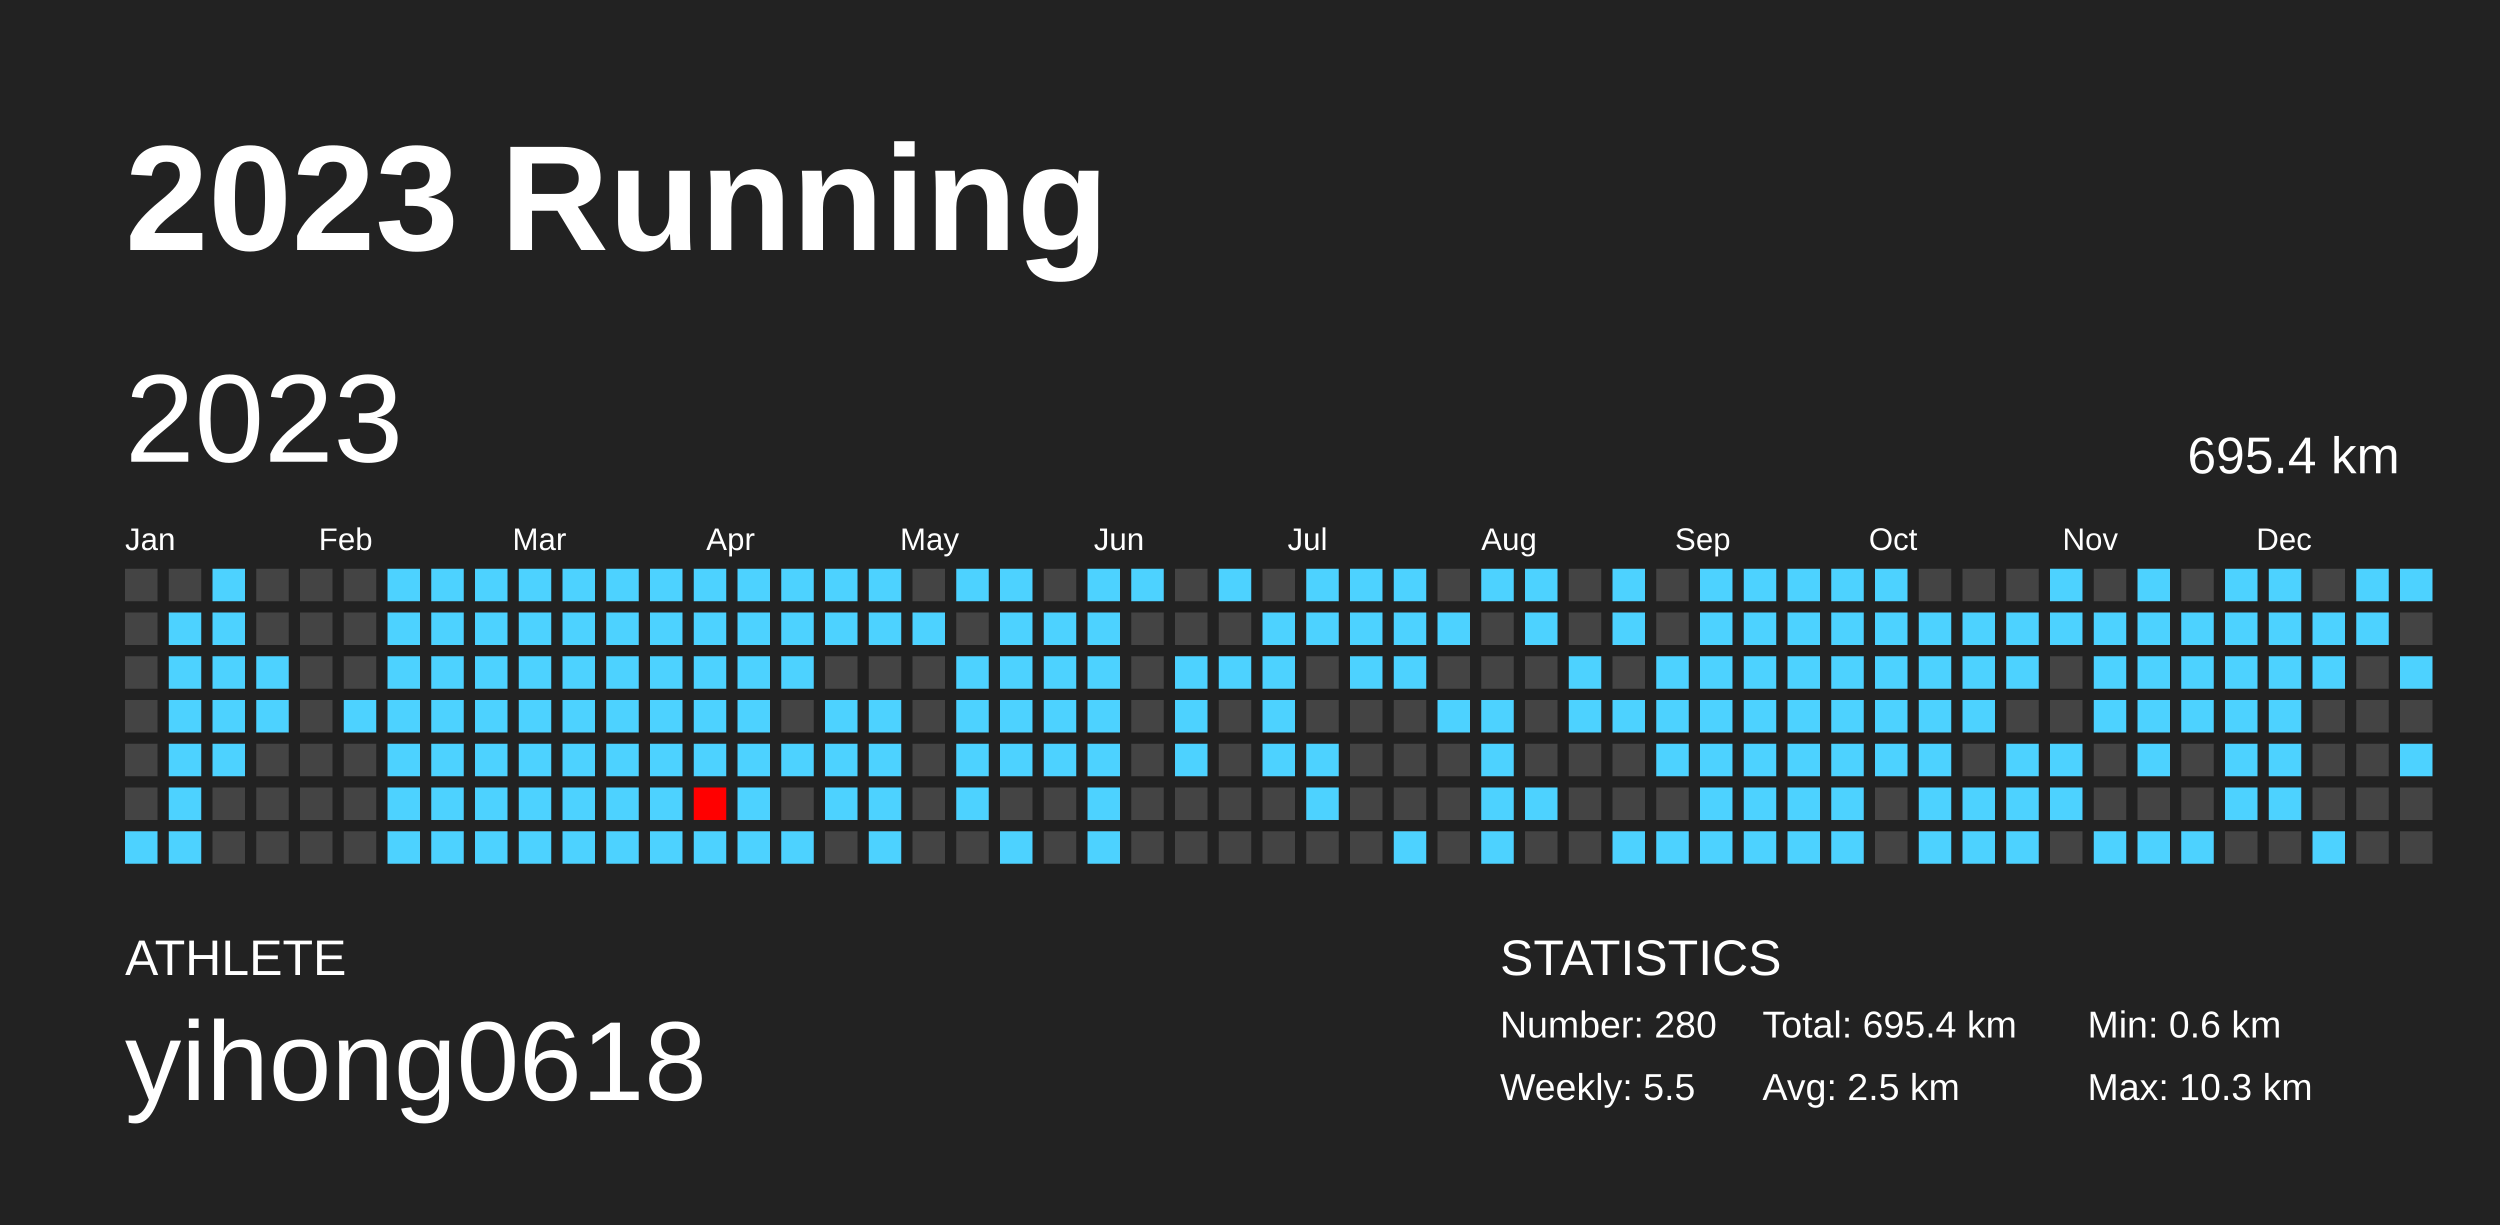
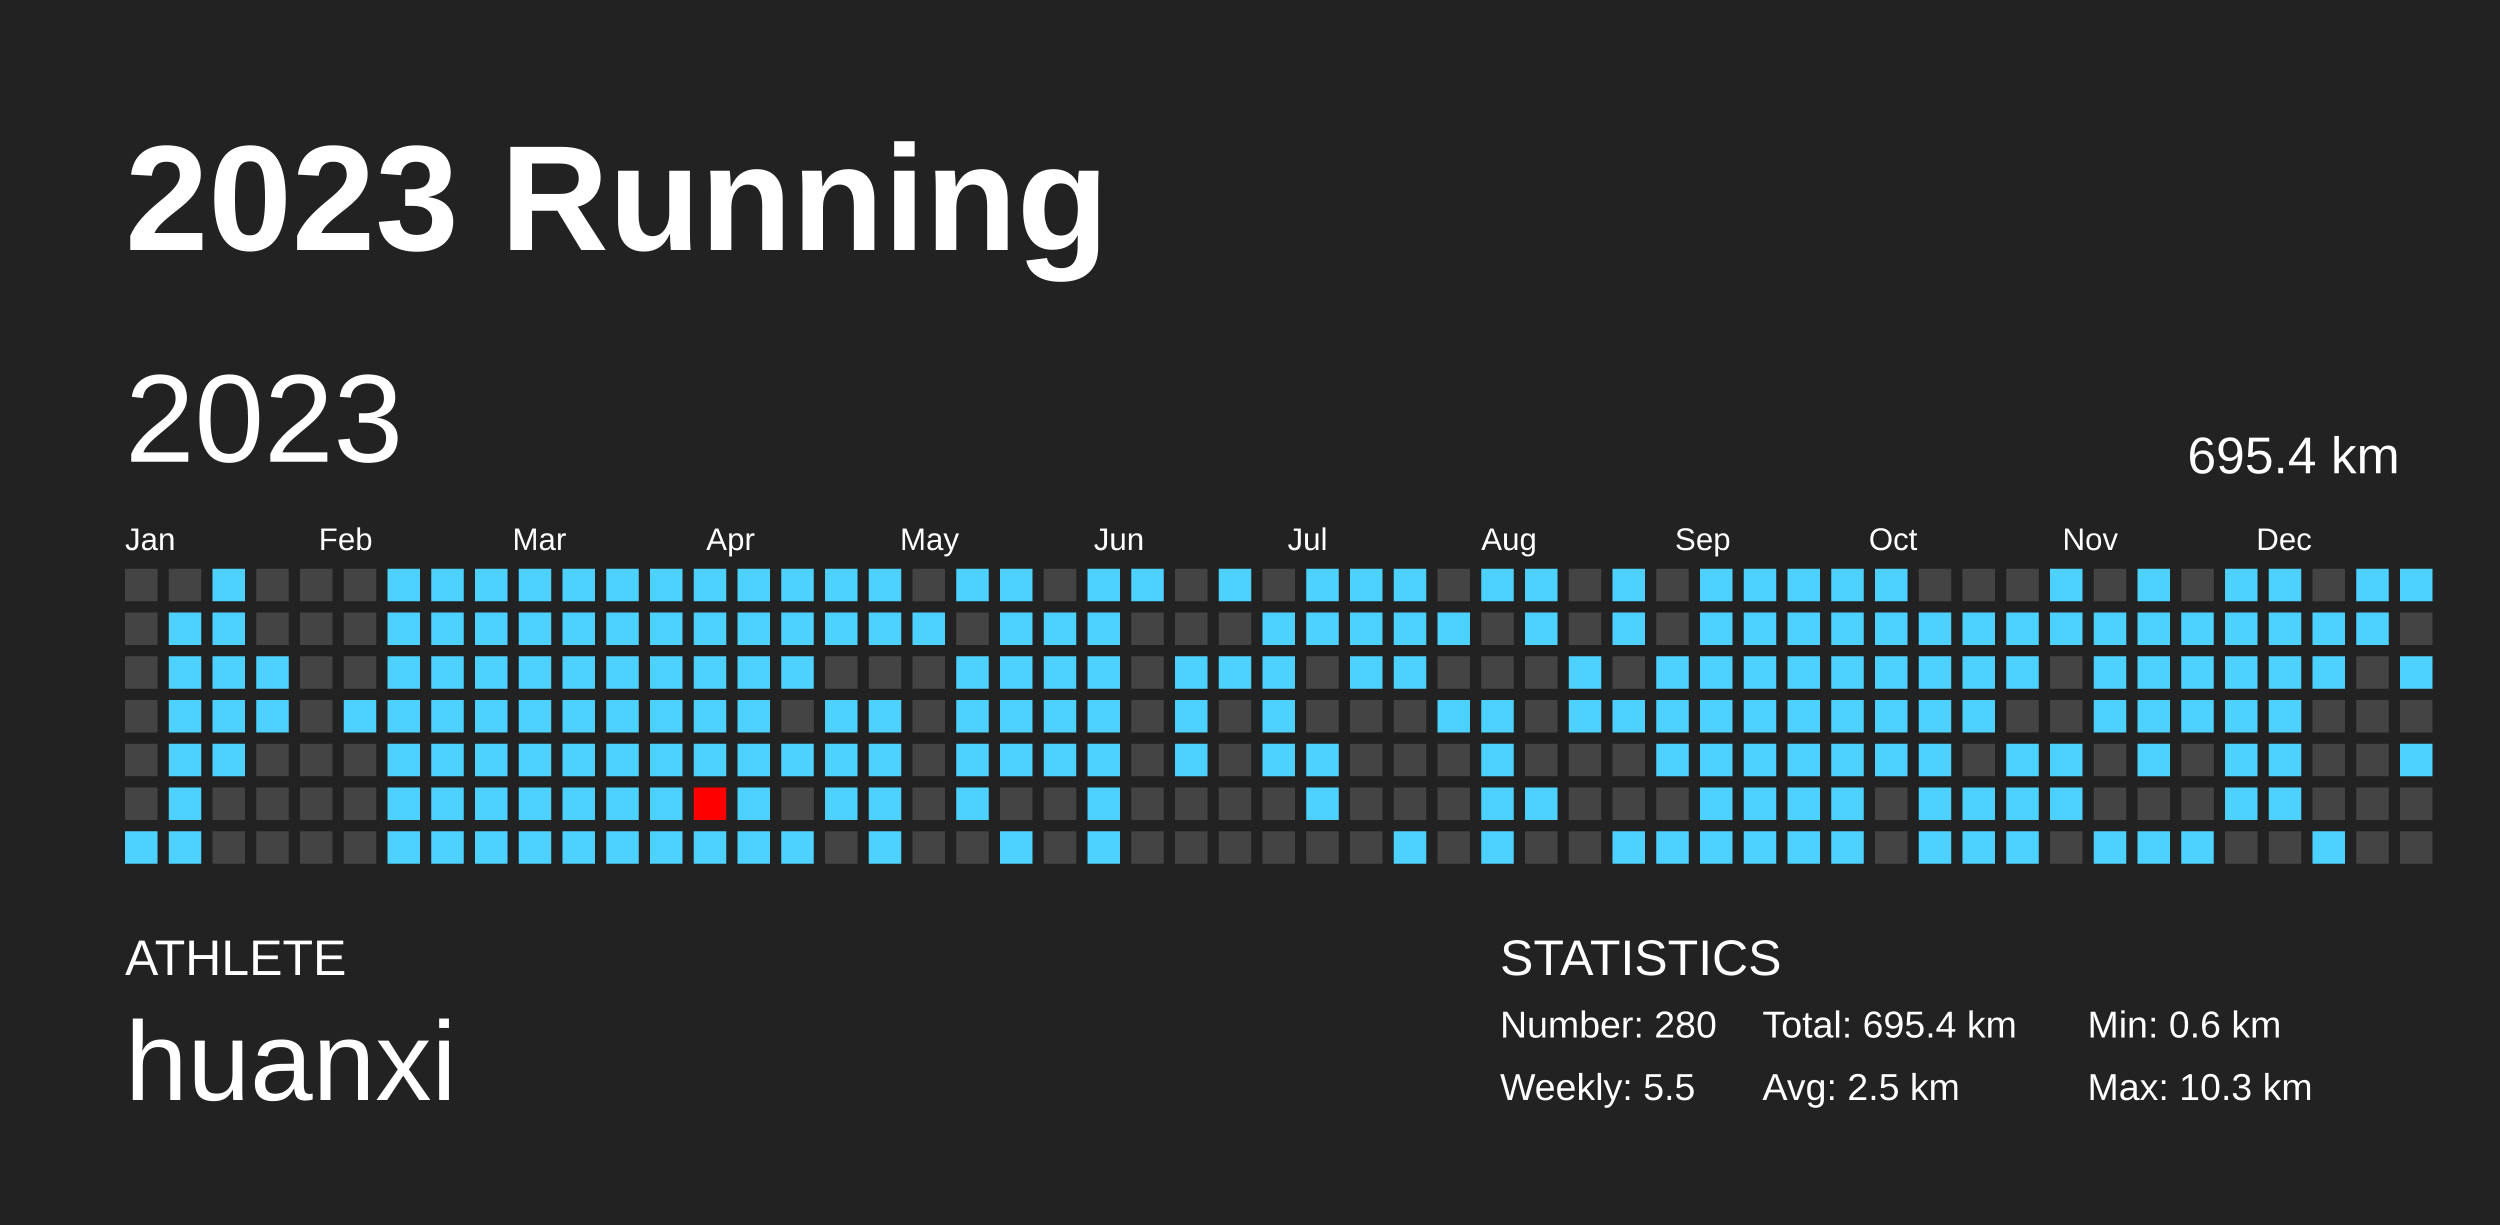
<svg xmlns="http://www.w3.org/2000/svg" baseProfile="full" height="98mm" version="1.1" viewBox="0,0,200,98" width="200mm">
  <defs />
  <rect fill="#222222" height="98" width="200" x="0" y="0" />
  <text fill="#FFFFFF" style="font-size:12px; font-family:Arial; font-weight:bold;" x="10" y="20">2023 Running</text>
  <text fill="#FFFFFF" style="font-size:4px; font-family:Arial" x="10" y="78">ATHLETE</text>
-   <text fill="#FFFFFF" style="font-size:9px; font-family:Arial" x="10" y="88">yihong0618</text>
+   <text fill="#FFFFFF" style="font-size:9px; font-family:Arial" x="10" y="88">huanxi</text>
  <text fill="#FFFFFF" style="font-size:4px; font-family:Arial" x="120" y="78">STATISTICS</text>
  <text fill="#FFFFFF" style="font-size:3px; font-family:Arial" x="120" y="83">Number: 280</text>
  <text fill="#FFFFFF" style="font-size:3px; font-family:Arial" x="120" y="88">Weekly: 5.5</text>
  <text fill="#FFFFFF" style="font-size:3px; font-family:Arial" x="141" y="83">Total: 695.4 km</text>
  <text fill="#FFFFFF" style="font-size:3px; font-family:Arial" x="141" y="88">Avg: 2.5 km</text>
  <text fill="#FFFFFF" style="font-size:3px; font-family:Arial" x="167" y="83">Min: 0.6 km</text>
  <text fill="#FFFFFF" style="font-size:3px; font-family:Arial" x="167" y="88">Max: 10.3 km</text>
  <text dominant-baseline="hanging" fill="#FFFFFF" style="font-size:10.0px; font-family:Arial;" x="10" y="30">2023</text>
  <text dominant-baseline="hanging" fill="#FFFFFF" style="font-size:4.125px; font-family:Arial;" x="175" y="35">695.4 km</text>
  <text fill="#FFFFFF" style="font-size:2.5px; font-family:Arial" x="10.0" y="44">Jan</text>
  <text fill="#FFFFFF" style="font-size:2.5px; font-family:Arial" x="25.5" y="44">Feb</text>
  <text fill="#FFFFFF" style="font-size:2.5px; font-family:Arial" x="41.0" y="44">Mar</text>
  <text fill="#FFFFFF" style="font-size:2.5px; font-family:Arial" x="56.5" y="44">Apr</text>
  <text fill="#FFFFFF" style="font-size:2.5px; font-family:Arial" x="72.0" y="44">May</text>
  <text fill="#FFFFFF" style="font-size:2.5px; font-family:Arial" x="87.5" y="44">Jun</text>
  <text fill="#FFFFFF" style="font-size:2.5px; font-family:Arial" x="103.0" y="44">Jul</text>
  <text fill="#FFFFFF" style="font-size:2.5px; font-family:Arial" x="118.5" y="44">Aug</text>
  <text fill="#FFFFFF" style="font-size:2.5px; font-family:Arial" x="134.0" y="44">Sep</text>
  <text fill="#FFFFFF" style="font-size:2.5px; font-family:Arial" x="149.5" y="44">Oct</text>
  <text fill="#FFFFFF" style="font-size:2.5px; font-family:Arial" x="165.0" y="44">Nov</text>
  <text fill="#FFFFFF" style="font-size:2.5px; font-family:Arial" x="180.5" y="44">Dec</text>
  <rect fill="#444444" height="2.6" width="2.6" x="10.0" y="45.5" />
  <rect fill="#444444" height="2.6" width="2.6" x="10.0" y="49.0" />
  <rect fill="#444444" height="2.6" width="2.6" x="10.0" y="52.5" />
  <rect fill="#444444" height="2.6" width="2.6" x="10.0" y="56.0" />
  <rect fill="#444444" height="2.6" width="2.6" x="10.0" y="59.5" />
  <rect fill="#444444" height="2.6" width="2.6" x="10.0" y="63.0" />
  <rect fill="#4dd2ff" height="2.6" width="2.6" x="10.0" y="66.5" />
  <rect fill="#444444" height="2.6" width="2.6" x="13.5" y="45.5" />
  <rect fill="#4dd2ff" height="2.6" width="2.6" x="13.5" y="49.0" />
  <rect fill="#4dd2ff" height="2.6" width="2.6" x="13.5" y="52.5" />
  <rect fill="#4dd2ff" height="2.6" width="2.6" x="13.5" y="56.0" />
  <rect fill="#4dd2ff" height="2.6" width="2.6" x="13.5" y="59.5" />
  <rect fill="#4dd2ff" height="2.6" width="2.6" x="13.5" y="63.0" />
  <rect fill="#4dd2ff" height="2.6" width="2.6" x="13.5" y="66.5" />
  <rect fill="#4dd2ff" height="2.6" width="2.6" x="17.0" y="45.5" />
  <rect fill="#4dd2ff" height="2.6" width="2.6" x="17.0" y="49.0" />
  <rect fill="#4dd2ff" height="2.6" width="2.6" x="17.0" y="52.5" />
  <rect fill="#4dd2ff" height="2.6" width="2.6" x="17.0" y="56.0" />
  <rect fill="#4dd2ff" height="2.6" width="2.6" x="17.0" y="59.5" />
  <rect fill="#444444" height="2.6" width="2.6" x="17.0" y="63.0" />
  <rect fill="#444444" height="2.6" width="2.6" x="17.0" y="66.5" />
  <rect fill="#444444" height="2.6" width="2.6" x="20.5" y="45.5" />
  <rect fill="#444444" height="2.6" width="2.6" x="20.5" y="49.0" />
  <rect fill="#4dd2ff" height="2.6" width="2.6" x="20.5" y="52.5" />
  <rect fill="#4dd2ff" height="2.6" width="2.6" x="20.5" y="56.0" />
  <rect fill="#444444" height="2.6" width="2.6" x="20.5" y="59.5" />
  <rect fill="#444444" height="2.6" width="2.6" x="20.5" y="63.0" />
  <rect fill="#444444" height="2.6" width="2.6" x="20.5" y="66.5" />
  <rect fill="#444444" height="2.6" width="2.6" x="24.0" y="45.5" />
  <rect fill="#444444" height="2.6" width="2.6" x="24.0" y="49.0" />
  <rect fill="#444444" height="2.6" width="2.6" x="24.0" y="52.5" />
  <rect fill="#444444" height="2.6" width="2.6" x="24.0" y="56.0" />
  <rect fill="#444444" height="2.6" width="2.6" x="24.0" y="59.5" />
  <rect fill="#444444" height="2.6" width="2.6" x="24.0" y="63.0" />
  <rect fill="#444444" height="2.6" width="2.6" x="24.0" y="66.5" />
  <rect fill="#444444" height="2.6" width="2.6" x="27.5" y="45.5" />
  <rect fill="#444444" height="2.6" width="2.6" x="27.5" y="49.0" />
  <rect fill="#444444" height="2.6" width="2.6" x="27.5" y="52.5" />
  <rect fill="#4dd2ff" height="2.6" width="2.6" x="27.5" y="56.0" />
  <rect fill="#444444" height="2.6" width="2.6" x="27.5" y="59.5" />
  <rect fill="#444444" height="2.6" width="2.6" x="27.5" y="63.0" />
  <rect fill="#444444" height="2.6" width="2.6" x="27.5" y="66.5" />
  <rect fill="#4dd2ff" height="2.6" width="2.6" x="31.0" y="45.5" />
  <rect fill="#4dd2ff" height="2.6" width="2.6" x="31.0" y="49.0" />
  <rect fill="#4dd2ff" height="2.6" width="2.6" x="31.0" y="52.5" />
  <rect fill="#4dd2ff" height="2.6" width="2.6" x="31.0" y="56.0" />
  <rect fill="#4dd2ff" height="2.6" width="2.6" x="31.0" y="59.5" />
  <rect fill="#4dd2ff" height="2.6" width="2.6" x="31.0" y="63.0" />
  <rect fill="#4dd2ff" height="2.6" width="2.6" x="31.0" y="66.5" />
  <rect fill="#4dd2ff" height="2.6" width="2.6" x="34.5" y="45.5" />
  <rect fill="#4dd2ff" height="2.6" width="2.6" x="34.5" y="49.0" />
  <rect fill="#4dd2ff" height="2.6" width="2.6" x="34.5" y="52.5" />
  <rect fill="#4dd2ff" height="2.6" width="2.6" x="34.5" y="56.0" />
  <rect fill="#4dd2ff" height="2.6" width="2.6" x="34.5" y="59.5" />
  <rect fill="#4dd2ff" height="2.6" width="2.6" x="34.5" y="63.0" />
  <rect fill="#4dd2ff" height="2.6" width="2.6" x="34.5" y="66.5" />
  <rect fill="#4dd2ff" height="2.6" width="2.6" x="38.0" y="45.5" />
  <rect fill="#4dd2ff" height="2.6" width="2.6" x="38.0" y="49.0" />
  <rect fill="#4dd2ff" height="2.6" width="2.6" x="38.0" y="52.5" />
  <rect fill="#4dd2ff" height="2.6" width="2.6" x="38.0" y="56.0" />
  <rect fill="#4dd2ff" height="2.6" width="2.6" x="38.0" y="59.5" />
  <rect fill="#4dd2ff" height="2.6" width="2.6" x="38.0" y="63.0" />
  <rect fill="#4dd2ff" height="2.6" width="2.6" x="38.0" y="66.5" />
  <rect fill="#4dd2ff" height="2.6" width="2.6" x="41.5" y="45.5" />
  <rect fill="#4dd2ff" height="2.6" width="2.6" x="41.5" y="49.0" />
  <rect fill="#4dd2ff" height="2.6" width="2.6" x="41.5" y="52.5" />
  <rect fill="#4dd2ff" height="2.6" width="2.6" x="41.5" y="56.0" />
  <rect fill="#4dd2ff" height="2.6" width="2.6" x="41.5" y="59.5" />
  <rect fill="#4dd2ff" height="2.6" width="2.6" x="41.5" y="63.0" />
  <rect fill="#4dd2ff" height="2.6" width="2.6" x="41.5" y="66.5" />
  <rect fill="#4dd2ff" height="2.6" width="2.6" x="45.0" y="45.5" />
  <rect fill="#4dd2ff" height="2.6" width="2.6" x="45.0" y="49.0" />
  <rect fill="#4dd2ff" height="2.6" width="2.6" x="45.0" y="52.5" />
  <rect fill="#4dd2ff" height="2.6" width="2.6" x="45.0" y="56.0" />
  <rect fill="#4dd2ff" height="2.6" width="2.6" x="45.0" y="59.5" />
  <rect fill="#4dd2ff" height="2.6" width="2.6" x="45.0" y="63.0" />
  <rect fill="#4dd2ff" height="2.6" width="2.6" x="45.0" y="66.5" />
  <rect fill="#4dd2ff" height="2.6" width="2.6" x="48.5" y="45.5" />
  <rect fill="#4dd2ff" height="2.6" width="2.6" x="48.5" y="49.0" />
  <rect fill="#4dd2ff" height="2.6" width="2.6" x="48.5" y="52.5" />
  <rect fill="#4dd2ff" height="2.6" width="2.6" x="48.5" y="56.0" />
  <rect fill="#4dd2ff" height="2.6" width="2.6" x="48.5" y="59.5" />
  <rect fill="#4dd2ff" height="2.6" width="2.6" x="48.5" y="63.0" />
  <rect fill="#4dd2ff" height="2.6" width="2.6" x="48.5" y="66.5" />
  <rect fill="#4dd2ff" height="2.6" width="2.6" x="52.0" y="45.5" />
  <rect fill="#4dd2ff" height="2.6" width="2.6" x="52.0" y="49.0" />
  <rect fill="#4dd2ff" height="2.6" width="2.6" x="52.0" y="52.5" />
  <rect fill="#4dd2ff" height="2.6" width="2.6" x="52.0" y="56.0" />
  <rect fill="#4dd2ff" height="2.6" width="2.6" x="52.0" y="59.5" />
  <rect fill="#4dd2ff" height="2.6" width="2.6" x="52.0" y="63.0" />
  <rect fill="#4dd2ff" height="2.6" width="2.6" x="52.0" y="66.5" />
  <rect fill="#4dd2ff" height="2.6" width="2.6" x="55.5" y="45.5" />
  <rect fill="#4dd2ff" height="2.6" width="2.6" x="55.5" y="49.0" />
  <rect fill="#4dd2ff" height="2.6" width="2.6" x="55.5" y="52.5" />
  <rect fill="#4dd2ff" height="2.6" width="2.6" x="55.5" y="56.0" />
  <rect fill="#4dd2ff" height="2.6" width="2.6" x="55.5" y="59.5" />
  <rect fill="#ff0000" height="2.6" width="2.6" x="55.5" y="63.0" />
  <rect fill="#4dd2ff" height="2.6" width="2.6" x="55.5" y="66.5" />
  <rect fill="#4dd2ff" height="2.6" width="2.6" x="59.0" y="45.5" />
  <rect fill="#4dd2ff" height="2.6" width="2.6" x="59.0" y="49.0" />
  <rect fill="#4dd2ff" height="2.6" width="2.6" x="59.0" y="52.5" />
  <rect fill="#4dd2ff" height="2.6" width="2.6" x="59.0" y="56.0" />
  <rect fill="#4dd2ff" height="2.6" width="2.6" x="59.0" y="59.5" />
  <rect fill="#4dd2ff" height="2.6" width="2.6" x="59.0" y="63.0" />
  <rect fill="#4dd2ff" height="2.6" width="2.6" x="59.0" y="66.5" />
  <rect fill="#4dd2ff" height="2.6" width="2.6" x="62.5" y="45.5" />
  <rect fill="#4dd2ff" height="2.6" width="2.6" x="62.5" y="49.0" />
  <rect fill="#4dd2ff" height="2.6" width="2.6" x="62.5" y="52.5" />
  <rect fill="#444444" height="2.6" width="2.6" x="62.5" y="56.0" />
  <rect fill="#4dd2ff" height="2.6" width="2.6" x="62.5" y="59.5" />
  <rect fill="#444444" height="2.6" width="2.6" x="62.5" y="63.0" />
  <rect fill="#4dd2ff" height="2.6" width="2.6" x="62.5" y="66.5" />
  <rect fill="#4dd2ff" height="2.6" width="2.6" x="66.0" y="45.5" />
  <rect fill="#4dd2ff" height="2.6" width="2.6" x="66.0" y="49.0" />
  <rect fill="#444444" height="2.6" width="2.6" x="66.0" y="52.5" />
  <rect fill="#4dd2ff" height="2.6" width="2.6" x="66.0" y="56.0" />
  <rect fill="#4dd2ff" height="2.6" width="2.6" x="66.0" y="59.5" />
  <rect fill="#4dd2ff" height="2.6" width="2.6" x="66.0" y="63.0" />
  <rect fill="#444444" height="2.6" width="2.6" x="66.0" y="66.5" />
  <rect fill="#4dd2ff" height="2.6" width="2.6" x="69.5" y="45.5" />
  <rect fill="#4dd2ff" height="2.6" width="2.6" x="69.5" y="49.0" />
  <rect fill="#444444" height="2.6" width="2.6" x="69.5" y="52.5" />
  <rect fill="#4dd2ff" height="2.6" width="2.6" x="69.5" y="56.0" />
  <rect fill="#4dd2ff" height="2.6" width="2.6" x="69.5" y="59.5" />
  <rect fill="#4dd2ff" height="2.6" width="2.6" x="69.5" y="63.0" />
  <rect fill="#4dd2ff" height="2.6" width="2.6" x="69.5" y="66.5" />
  <rect fill="#444444" height="2.6" width="2.6" x="73.0" y="45.5" />
  <rect fill="#4dd2ff" height="2.6" width="2.6" x="73.0" y="49.0" />
  <rect fill="#444444" height="2.6" width="2.6" x="73.0" y="52.5" />
  <rect fill="#444444" height="2.6" width="2.6" x="73.0" y="56.0" />
  <rect fill="#444444" height="2.6" width="2.6" x="73.0" y="59.5" />
  <rect fill="#444444" height="2.6" width="2.6" x="73.0" y="63.0" />
  <rect fill="#444444" height="2.6" width="2.6" x="73.0" y="66.5" />
  <rect fill="#4dd2ff" height="2.6" width="2.6" x="76.5" y="45.5" />
  <rect fill="#444444" height="2.6" width="2.6" x="76.5" y="49.0" />
  <rect fill="#4dd2ff" height="2.6" width="2.6" x="76.5" y="52.5" />
  <rect fill="#4dd2ff" height="2.6" width="2.6" x="76.5" y="56.0" />
  <rect fill="#4dd2ff" height="2.6" width="2.6" x="76.5" y="59.5" />
  <rect fill="#4dd2ff" height="2.6" width="2.6" x="76.5" y="63.0" />
  <rect fill="#444444" height="2.6" width="2.6" x="76.5" y="66.5" />
  <rect fill="#4dd2ff" height="2.6" width="2.6" x="80.0" y="45.5" />
  <rect fill="#4dd2ff" height="2.6" width="2.6" x="80.0" y="49.0" />
  <rect fill="#4dd2ff" height="2.6" width="2.6" x="80.0" y="52.5" />
  <rect fill="#4dd2ff" height="2.6" width="2.6" x="80.0" y="56.0" />
  <rect fill="#4dd2ff" height="2.6" width="2.6" x="80.0" y="59.5" />
  <rect fill="#444444" height="2.6" width="2.6" x="80.0" y="63.0" />
  <rect fill="#4dd2ff" height="2.6" width="2.6" x="80.0" y="66.5" />
  <rect fill="#444444" height="2.6" width="2.6" x="83.5" y="45.5" />
  <rect fill="#4dd2ff" height="2.6" width="2.6" x="83.5" y="49.0" />
  <rect fill="#4dd2ff" height="2.6" width="2.6" x="83.5" y="52.5" />
  <rect fill="#4dd2ff" height="2.6" width="2.6" x="83.5" y="56.0" />
  <rect fill="#4dd2ff" height="2.6" width="2.6" x="83.5" y="59.5" />
  <rect fill="#444444" height="2.6" width="2.6" x="83.5" y="63.0" />
  <rect fill="#444444" height="2.6" width="2.6" x="83.5" y="66.5" />
  <rect fill="#4dd2ff" height="2.6" width="2.6" x="87.0" y="45.5" />
  <rect fill="#4dd2ff" height="2.6" width="2.6" x="87.0" y="49.0" />
  <rect fill="#4dd2ff" height="2.6" width="2.6" x="87.0" y="52.5" />
  <rect fill="#4dd2ff" height="2.6" width="2.6" x="87.0" y="56.0" />
  <rect fill="#4dd2ff" height="2.6" width="2.6" x="87.0" y="59.5" />
  <rect fill="#4dd2ff" height="2.6" width="2.6" x="87.0" y="63.0" />
  <rect fill="#4dd2ff" height="2.6" width="2.6" x="87.0" y="66.5" />
  <rect fill="#4dd2ff" height="2.6" width="2.6" x="90.5" y="45.5" />
  <rect fill="#444444" height="2.6" width="2.6" x="90.5" y="49.0" />
  <rect fill="#444444" height="2.6" width="2.6" x="90.5" y="52.5" />
  <rect fill="#444444" height="2.6" width="2.6" x="90.5" y="56.0" />
  <rect fill="#444444" height="2.6" width="2.6" x="90.5" y="59.5" />
  <rect fill="#444444" height="2.6" width="2.6" x="90.5" y="63.0" />
  <rect fill="#444444" height="2.6" width="2.6" x="90.5" y="66.5" />
  <rect fill="#444444" height="2.6" width="2.6" x="94.0" y="45.5" />
  <rect fill="#444444" height="2.6" width="2.6" x="94.0" y="49.0" />
  <rect fill="#4dd2ff" height="2.6" width="2.6" x="94.0" y="52.5" />
  <rect fill="#4dd2ff" height="2.6" width="2.6" x="94.0" y="56.0" />
  <rect fill="#4dd2ff" height="2.6" width="2.6" x="94.0" y="59.5" />
  <rect fill="#444444" height="2.6" width="2.6" x="94.0" y="63.0" />
  <rect fill="#444444" height="2.6" width="2.6" x="94.0" y="66.5" />
  <rect fill="#4dd2ff" height="2.6" width="2.6" x="97.5" y="45.5" />
  <rect fill="#444444" height="2.6" width="2.6" x="97.5" y="49.0" />
  <rect fill="#4dd2ff" height="2.6" width="2.6" x="97.5" y="52.5" />
  <rect fill="#444444" height="2.6" width="2.6" x="97.5" y="56.0" />
  <rect fill="#444444" height="2.6" width="2.6" x="97.5" y="59.5" />
  <rect fill="#444444" height="2.6" width="2.6" x="97.5" y="63.0" />
  <rect fill="#444444" height="2.6" width="2.6" x="97.5" y="66.5" />
  <rect fill="#444444" height="2.6" width="2.6" x="101.0" y="45.5" />
  <rect fill="#4dd2ff" height="2.6" width="2.6" x="101.0" y="49.0" />
  <rect fill="#4dd2ff" height="2.6" width="2.6" x="101.0" y="52.5" />
  <rect fill="#4dd2ff" height="2.6" width="2.6" x="101.0" y="56.0" />
  <rect fill="#4dd2ff" height="2.6" width="2.6" x="101.0" y="59.5" />
  <rect fill="#444444" height="2.6" width="2.6" x="101.0" y="63.0" />
  <rect fill="#444444" height="2.6" width="2.6" x="101.0" y="66.5" />
  <rect fill="#4dd2ff" height="2.6" width="2.6" x="104.5" y="45.5" />
  <rect fill="#4dd2ff" height="2.6" width="2.6" x="104.5" y="49.0" />
  <rect fill="#444444" height="2.6" width="2.6" x="104.5" y="52.5" />
  <rect fill="#444444" height="2.6" width="2.6" x="104.5" y="56.0" />
  <rect fill="#4dd2ff" height="2.6" width="2.6" x="104.5" y="59.5" />
  <rect fill="#4dd2ff" height="2.6" width="2.6" x="104.5" y="63.0" />
  <rect fill="#444444" height="2.6" width="2.6" x="104.5" y="66.5" />
  <rect fill="#4dd2ff" height="2.6" width="2.6" x="108.0" y="45.5" />
  <rect fill="#4dd2ff" height="2.6" width="2.6" x="108.0" y="49.0" />
  <rect fill="#4dd2ff" height="2.6" width="2.6" x="108.0" y="52.5" />
  <rect fill="#444444" height="2.6" width="2.6" x="108.0" y="56.0" />
  <rect fill="#444444" height="2.6" width="2.6" x="108.0" y="59.5" />
  <rect fill="#444444" height="2.6" width="2.6" x="108.0" y="63.0" />
  <rect fill="#444444" height="2.6" width="2.6" x="108.0" y="66.5" />
  <rect fill="#4dd2ff" height="2.6" width="2.6" x="111.5" y="45.5" />
  <rect fill="#4dd2ff" height="2.6" width="2.6" x="111.5" y="49.0" />
  <rect fill="#4dd2ff" height="2.6" width="2.6" x="111.5" y="52.5" />
  <rect fill="#444444" height="2.6" width="2.6" x="111.5" y="56.0" />
  <rect fill="#444444" height="2.6" width="2.6" x="111.5" y="59.5" />
  <rect fill="#444444" height="2.6" width="2.6" x="111.5" y="63.0" />
  <rect fill="#4dd2ff" height="2.6" width="2.6" x="111.5" y="66.5" />
  <rect fill="#444444" height="2.6" width="2.6" x="115.0" y="45.5" />
  <rect fill="#4dd2ff" height="2.6" width="2.6" x="115.0" y="49.0" />
  <rect fill="#444444" height="2.6" width="2.6" x="115.0" y="52.5" />
  <rect fill="#4dd2ff" height="2.6" width="2.6" x="115.0" y="56.0" />
  <rect fill="#444444" height="2.6" width="2.6" x="115.0" y="59.5" />
  <rect fill="#444444" height="2.6" width="2.6" x="115.0" y="63.0" />
  <rect fill="#444444" height="2.6" width="2.6" x="115.0" y="66.5" />
  <rect fill="#4dd2ff" height="2.6" width="2.6" x="118.5" y="45.5" />
  <rect fill="#444444" height="2.6" width="2.6" x="118.5" y="49.0" />
  <rect fill="#444444" height="2.6" width="2.6" x="118.5" y="52.5" />
  <rect fill="#4dd2ff" height="2.6" width="2.6" x="118.5" y="56.0" />
  <rect fill="#4dd2ff" height="2.6" width="2.6" x="118.5" y="59.5" />
  <rect fill="#4dd2ff" height="2.6" width="2.6" x="118.5" y="63.0" />
  <rect fill="#4dd2ff" height="2.6" width="2.6" x="118.5" y="66.5" />
  <rect fill="#4dd2ff" height="2.6" width="2.6" x="122.0" y="45.5" />
  <rect fill="#4dd2ff" height="2.6" width="2.6" x="122.0" y="49.0" />
  <rect fill="#444444" height="2.6" width="2.6" x="122.0" y="52.5" />
  <rect fill="#444444" height="2.6" width="2.6" x="122.0" y="56.0" />
  <rect fill="#444444" height="2.6" width="2.6" x="122.0" y="59.5" />
  <rect fill="#4dd2ff" height="2.6" width="2.6" x="122.0" y="63.0" />
  <rect fill="#444444" height="2.6" width="2.6" x="122.0" y="66.5" />
  <rect fill="#444444" height="2.6" width="2.6" x="125.5" y="45.5" />
  <rect fill="#444444" height="2.6" width="2.6" x="125.5" y="49.0" />
  <rect fill="#4dd2ff" height="2.6" width="2.6" x="125.5" y="52.5" />
  <rect fill="#4dd2ff" height="2.6" width="2.6" x="125.5" y="56.0" />
  <rect fill="#444444" height="2.6" width="2.6" x="125.5" y="59.5" />
  <rect fill="#444444" height="2.6" width="2.6" x="125.5" y="63.0" />
  <rect fill="#444444" height="2.6" width="2.6" x="125.5" y="66.5" />
  <rect fill="#4dd2ff" height="2.6" width="2.6" x="129.0" y="45.5" />
  <rect fill="#4dd2ff" height="2.6" width="2.6" x="129.0" y="49.0" />
  <rect fill="#444444" height="2.6" width="2.6" x="129.0" y="52.5" />
  <rect fill="#4dd2ff" height="2.6" width="2.6" x="129.0" y="56.0" />
  <rect fill="#444444" height="2.6" width="2.6" x="129.0" y="59.5" />
  <rect fill="#444444" height="2.6" width="2.6" x="129.0" y="63.0" />
  <rect fill="#4dd2ff" height="2.6" width="2.6" x="129.0" y="66.5" />
  <rect fill="#444444" height="2.6" width="2.6" x="132.5" y="45.5" />
  <rect fill="#444444" height="2.6" width="2.6" x="132.5" y="49.0" />
  <rect fill="#4dd2ff" height="2.6" width="2.6" x="132.5" y="52.5" />
  <rect fill="#4dd2ff" height="2.6" width="2.6" x="132.5" y="56.0" />
  <rect fill="#4dd2ff" height="2.6" width="2.6" x="132.5" y="59.5" />
  <rect fill="#444444" height="2.6" width="2.6" x="132.5" y="63.0" />
  <rect fill="#4dd2ff" height="2.6" width="2.6" x="132.5" y="66.5" />
  <rect fill="#4dd2ff" height="2.6" width="2.6" x="136.0" y="45.5" />
  <rect fill="#4dd2ff" height="2.6" width="2.6" x="136.0" y="49.0" />
  <rect fill="#4dd2ff" height="2.6" width="2.6" x="136.0" y="52.5" />
  <rect fill="#4dd2ff" height="2.6" width="2.6" x="136.0" y="56.0" />
  <rect fill="#4dd2ff" height="2.6" width="2.6" x="136.0" y="59.5" />
  <rect fill="#4dd2ff" height="2.6" width="2.6" x="136.0" y="63.0" />
  <rect fill="#4dd2ff" height="2.6" width="2.6" x="136.0" y="66.5" />
  <rect fill="#4dd2ff" height="2.6" width="2.6" x="139.5" y="45.5" />
  <rect fill="#4dd2ff" height="2.6" width="2.6" x="139.5" y="49.0" />
  <rect fill="#4dd2ff" height="2.6" width="2.6" x="139.5" y="52.5" />
  <rect fill="#4dd2ff" height="2.6" width="2.6" x="139.5" y="56.0" />
  <rect fill="#4dd2ff" height="2.6" width="2.6" x="139.5" y="59.5" />
  <rect fill="#4dd2ff" height="2.6" width="2.6" x="139.5" y="63.0" />
  <rect fill="#4dd2ff" height="2.6" width="2.6" x="139.5" y="66.5" />
  <rect fill="#4dd2ff" height="2.6" width="2.6" x="143.0" y="45.5" />
  <rect fill="#4dd2ff" height="2.6" width="2.6" x="143.0" y="49.0" />
  <rect fill="#4dd2ff" height="2.6" width="2.6" x="143.0" y="52.5" />
  <rect fill="#4dd2ff" height="2.6" width="2.6" x="143.0" y="56.0" />
  <rect fill="#4dd2ff" height="2.6" width="2.6" x="143.0" y="59.5" />
  <rect fill="#4dd2ff" height="2.6" width="2.6" x="143.0" y="63.0" />
  <rect fill="#4dd2ff" height="2.6" width="2.6" x="143.0" y="66.5" />
  <rect fill="#4dd2ff" height="2.6" width="2.6" x="146.5" y="45.5" />
  <rect fill="#4dd2ff" height="2.6" width="2.6" x="146.5" y="49.0" />
  <rect fill="#4dd2ff" height="2.6" width="2.6" x="146.5" y="52.5" />
  <rect fill="#4dd2ff" height="2.6" width="2.6" x="146.5" y="56.0" />
  <rect fill="#4dd2ff" height="2.6" width="2.6" x="146.5" y="59.5" />
  <rect fill="#4dd2ff" height="2.6" width="2.6" x="146.5" y="63.0" />
  <rect fill="#4dd2ff" height="2.6" width="2.6" x="146.5" y="66.5" />
  <rect fill="#4dd2ff" height="2.6" width="2.6" x="150.0" y="45.5" />
  <rect fill="#4dd2ff" height="2.6" width="2.6" x="150.0" y="49.0" />
  <rect fill="#4dd2ff" height="2.6" width="2.6" x="150.0" y="52.5" />
  <rect fill="#4dd2ff" height="2.6" width="2.6" x="150.0" y="56.0" />
  <rect fill="#4dd2ff" height="2.6" width="2.6" x="150.0" y="59.5" />
  <rect fill="#444444" height="2.6" width="2.6" x="150.0" y="63.0" />
  <rect fill="#444444" height="2.6" width="2.6" x="150.0" y="66.5" />
  <rect fill="#444444" height="2.6" width="2.6" x="153.5" y="45.5" />
  <rect fill="#4dd2ff" height="2.6" width="2.6" x="153.5" y="49.0" />
  <rect fill="#4dd2ff" height="2.6" width="2.6" x="153.5" y="52.5" />
  <rect fill="#4dd2ff" height="2.6" width="2.6" x="153.5" y="56.0" />
  <rect fill="#4dd2ff" height="2.6" width="2.6" x="153.5" y="59.5" />
  <rect fill="#4dd2ff" height="2.6" width="2.6" x="153.5" y="63.0" />
  <rect fill="#4dd2ff" height="2.6" width="2.6" x="153.5" y="66.5" />
  <rect fill="#444444" height="2.6" width="2.6" x="157.0" y="45.5" />
  <rect fill="#4dd2ff" height="2.6" width="2.6" x="157.0" y="49.0" />
  <rect fill="#4dd2ff" height="2.6" width="2.6" x="157.0" y="52.5" />
  <rect fill="#4dd2ff" height="2.6" width="2.6" x="157.0" y="56.0" />
  <rect fill="#444444" height="2.6" width="2.6" x="157.0" y="59.5" />
  <rect fill="#4dd2ff" height="2.6" width="2.6" x="157.0" y="63.0" />
  <rect fill="#4dd2ff" height="2.6" width="2.6" x="157.0" y="66.5" />
  <rect fill="#444444" height="2.6" width="2.6" x="160.5" y="45.5" />
  <rect fill="#4dd2ff" height="2.6" width="2.6" x="160.5" y="49.0" />
  <rect fill="#4dd2ff" height="2.6" width="2.6" x="160.5" y="52.5" />
  <rect fill="#444444" height="2.6" width="2.6" x="160.5" y="56.0" />
  <rect fill="#4dd2ff" height="2.6" width="2.6" x="160.5" y="59.5" />
  <rect fill="#4dd2ff" height="2.6" width="2.6" x="160.5" y="63.0" />
  <rect fill="#4dd2ff" height="2.6" width="2.6" x="160.5" y="66.5" />
  <rect fill="#4dd2ff" height="2.6" width="2.6" x="164.0" y="45.5" />
  <rect fill="#4dd2ff" height="2.6" width="2.6" x="164.0" y="49.0" />
  <rect fill="#444444" height="2.6" width="2.6" x="164.0" y="52.5" />
  <rect fill="#444444" height="2.6" width="2.6" x="164.0" y="56.0" />
  <rect fill="#4dd2ff" height="2.6" width="2.6" x="164.0" y="59.5" />
  <rect fill="#4dd2ff" height="2.6" width="2.6" x="164.0" y="63.0" />
  <rect fill="#444444" height="2.6" width="2.6" x="164.0" y="66.5" />
  <rect fill="#444444" height="2.6" width="2.6" x="167.5" y="45.5" />
  <rect fill="#4dd2ff" height="2.6" width="2.6" x="167.5" y="49.0" />
  <rect fill="#4dd2ff" height="2.6" width="2.6" x="167.5" y="52.5" />
  <rect fill="#4dd2ff" height="2.6" width="2.6" x="167.5" y="56.0" />
  <rect fill="#444444" height="2.6" width="2.6" x="167.5" y="59.5" />
  <rect fill="#444444" height="2.6" width="2.6" x="167.5" y="63.0" />
  <rect fill="#4dd2ff" height="2.6" width="2.6" x="167.5" y="66.5" />
  <rect fill="#4dd2ff" height="2.6" width="2.6" x="171.0" y="45.5" />
  <rect fill="#4dd2ff" height="2.6" width="2.6" x="171.0" y="49.0" />
  <rect fill="#4dd2ff" height="2.6" width="2.6" x="171.0" y="52.5" />
  <rect fill="#4dd2ff" height="2.6" width="2.6" x="171.0" y="56.0" />
  <rect fill="#4dd2ff" height="2.6" width="2.6" x="171.0" y="59.5" />
  <rect fill="#444444" height="2.6" width="2.6" x="171.0" y="63.0" />
  <rect fill="#4dd2ff" height="2.6" width="2.6" x="171.0" y="66.5" />
  <rect fill="#444444" height="2.6" width="2.6" x="174.5" y="45.5" />
  <rect fill="#4dd2ff" height="2.6" width="2.6" x="174.5" y="49.0" />
  <rect fill="#4dd2ff" height="2.6" width="2.6" x="174.5" y="52.5" />
  <rect fill="#4dd2ff" height="2.6" width="2.6" x="174.5" y="56.0" />
  <rect fill="#444444" height="2.6" width="2.6" x="174.5" y="59.5" />
  <rect fill="#444444" height="2.6" width="2.6" x="174.5" y="63.0" />
  <rect fill="#4dd2ff" height="2.6" width="2.6" x="174.5" y="66.5" />
  <rect fill="#4dd2ff" height="2.6" width="2.6" x="178.0" y="45.5" />
  <rect fill="#4dd2ff" height="2.6" width="2.6" x="178.0" y="49.0" />
  <rect fill="#4dd2ff" height="2.6" width="2.6" x="178.0" y="52.5" />
  <rect fill="#4dd2ff" height="2.6" width="2.6" x="178.0" y="56.0" />
  <rect fill="#4dd2ff" height="2.6" width="2.6" x="178.0" y="59.5" />
  <rect fill="#4dd2ff" height="2.6" width="2.6" x="178.0" y="63.0" />
  <rect fill="#444444" height="2.6" width="2.6" x="178.0" y="66.5" />
  <rect fill="#4dd2ff" height="2.6" width="2.6" x="181.5" y="45.5" />
  <rect fill="#4dd2ff" height="2.6" width="2.6" x="181.5" y="49.0" />
  <rect fill="#4dd2ff" height="2.6" width="2.6" x="181.5" y="52.5" />
  <rect fill="#4dd2ff" height="2.6" width="2.6" x="181.5" y="56.0" />
  <rect fill="#4dd2ff" height="2.6" width="2.6" x="181.5" y="59.5" />
  <rect fill="#4dd2ff" height="2.6" width="2.6" x="181.5" y="63.0" />
  <rect fill="#444444" height="2.6" width="2.6" x="181.5" y="66.5" />
  <rect fill="#444444" height="2.6" width="2.6" x="185.0" y="45.5" />
  <rect fill="#4dd2ff" height="2.6" width="2.6" x="185.0" y="49.0" />
  <rect fill="#4dd2ff" height="2.6" width="2.6" x="185.0" y="52.5" />
  <rect fill="#444444" height="2.6" width="2.6" x="185.0" y="56.0" />
  <rect fill="#444444" height="2.6" width="2.6" x="185.0" y="59.5" />
  <rect fill="#444444" height="2.6" width="2.6" x="185.0" y="63.0" />
  <rect fill="#4dd2ff" height="2.6" width="2.6" x="185.0" y="66.5" />
  <rect fill="#4dd2ff" height="2.6" width="2.6" x="188.5" y="45.5" />
  <rect fill="#4dd2ff" height="2.6" width="2.6" x="188.5" y="49.0" />
  <rect fill="#444444" height="2.6" width="2.6" x="188.5" y="52.5" />
  <rect fill="#444444" height="2.6" width="2.6" x="188.5" y="56.0" />
  <rect fill="#444444" height="2.6" width="2.6" x="188.5" y="59.5" />
  <rect fill="#444444" height="2.6" width="2.6" x="188.5" y="63.0" />
  <rect fill="#444444" height="2.6" width="2.6" x="188.5" y="66.5" />
  <rect fill="#4dd2ff" height="2.6" width="2.6" x="192.0" y="45.5" />
  <rect fill="#444444" height="2.6" width="2.6" x="192.0" y="49.0" />
  <rect fill="#4dd2ff" height="2.6" width="2.6" x="192.0" y="52.5" />
  <rect fill="#444444" height="2.6" width="2.6" x="192.0" y="56.0" />
  <rect fill="#4dd2ff" height="2.6" width="2.6" x="192.0" y="59.5" />
  <rect fill="#444444" height="2.6" width="2.6" x="192.0" y="63.0" />
  <rect fill="#444444" height="2.6" width="2.6" x="192.0" y="66.5" />
</svg>
